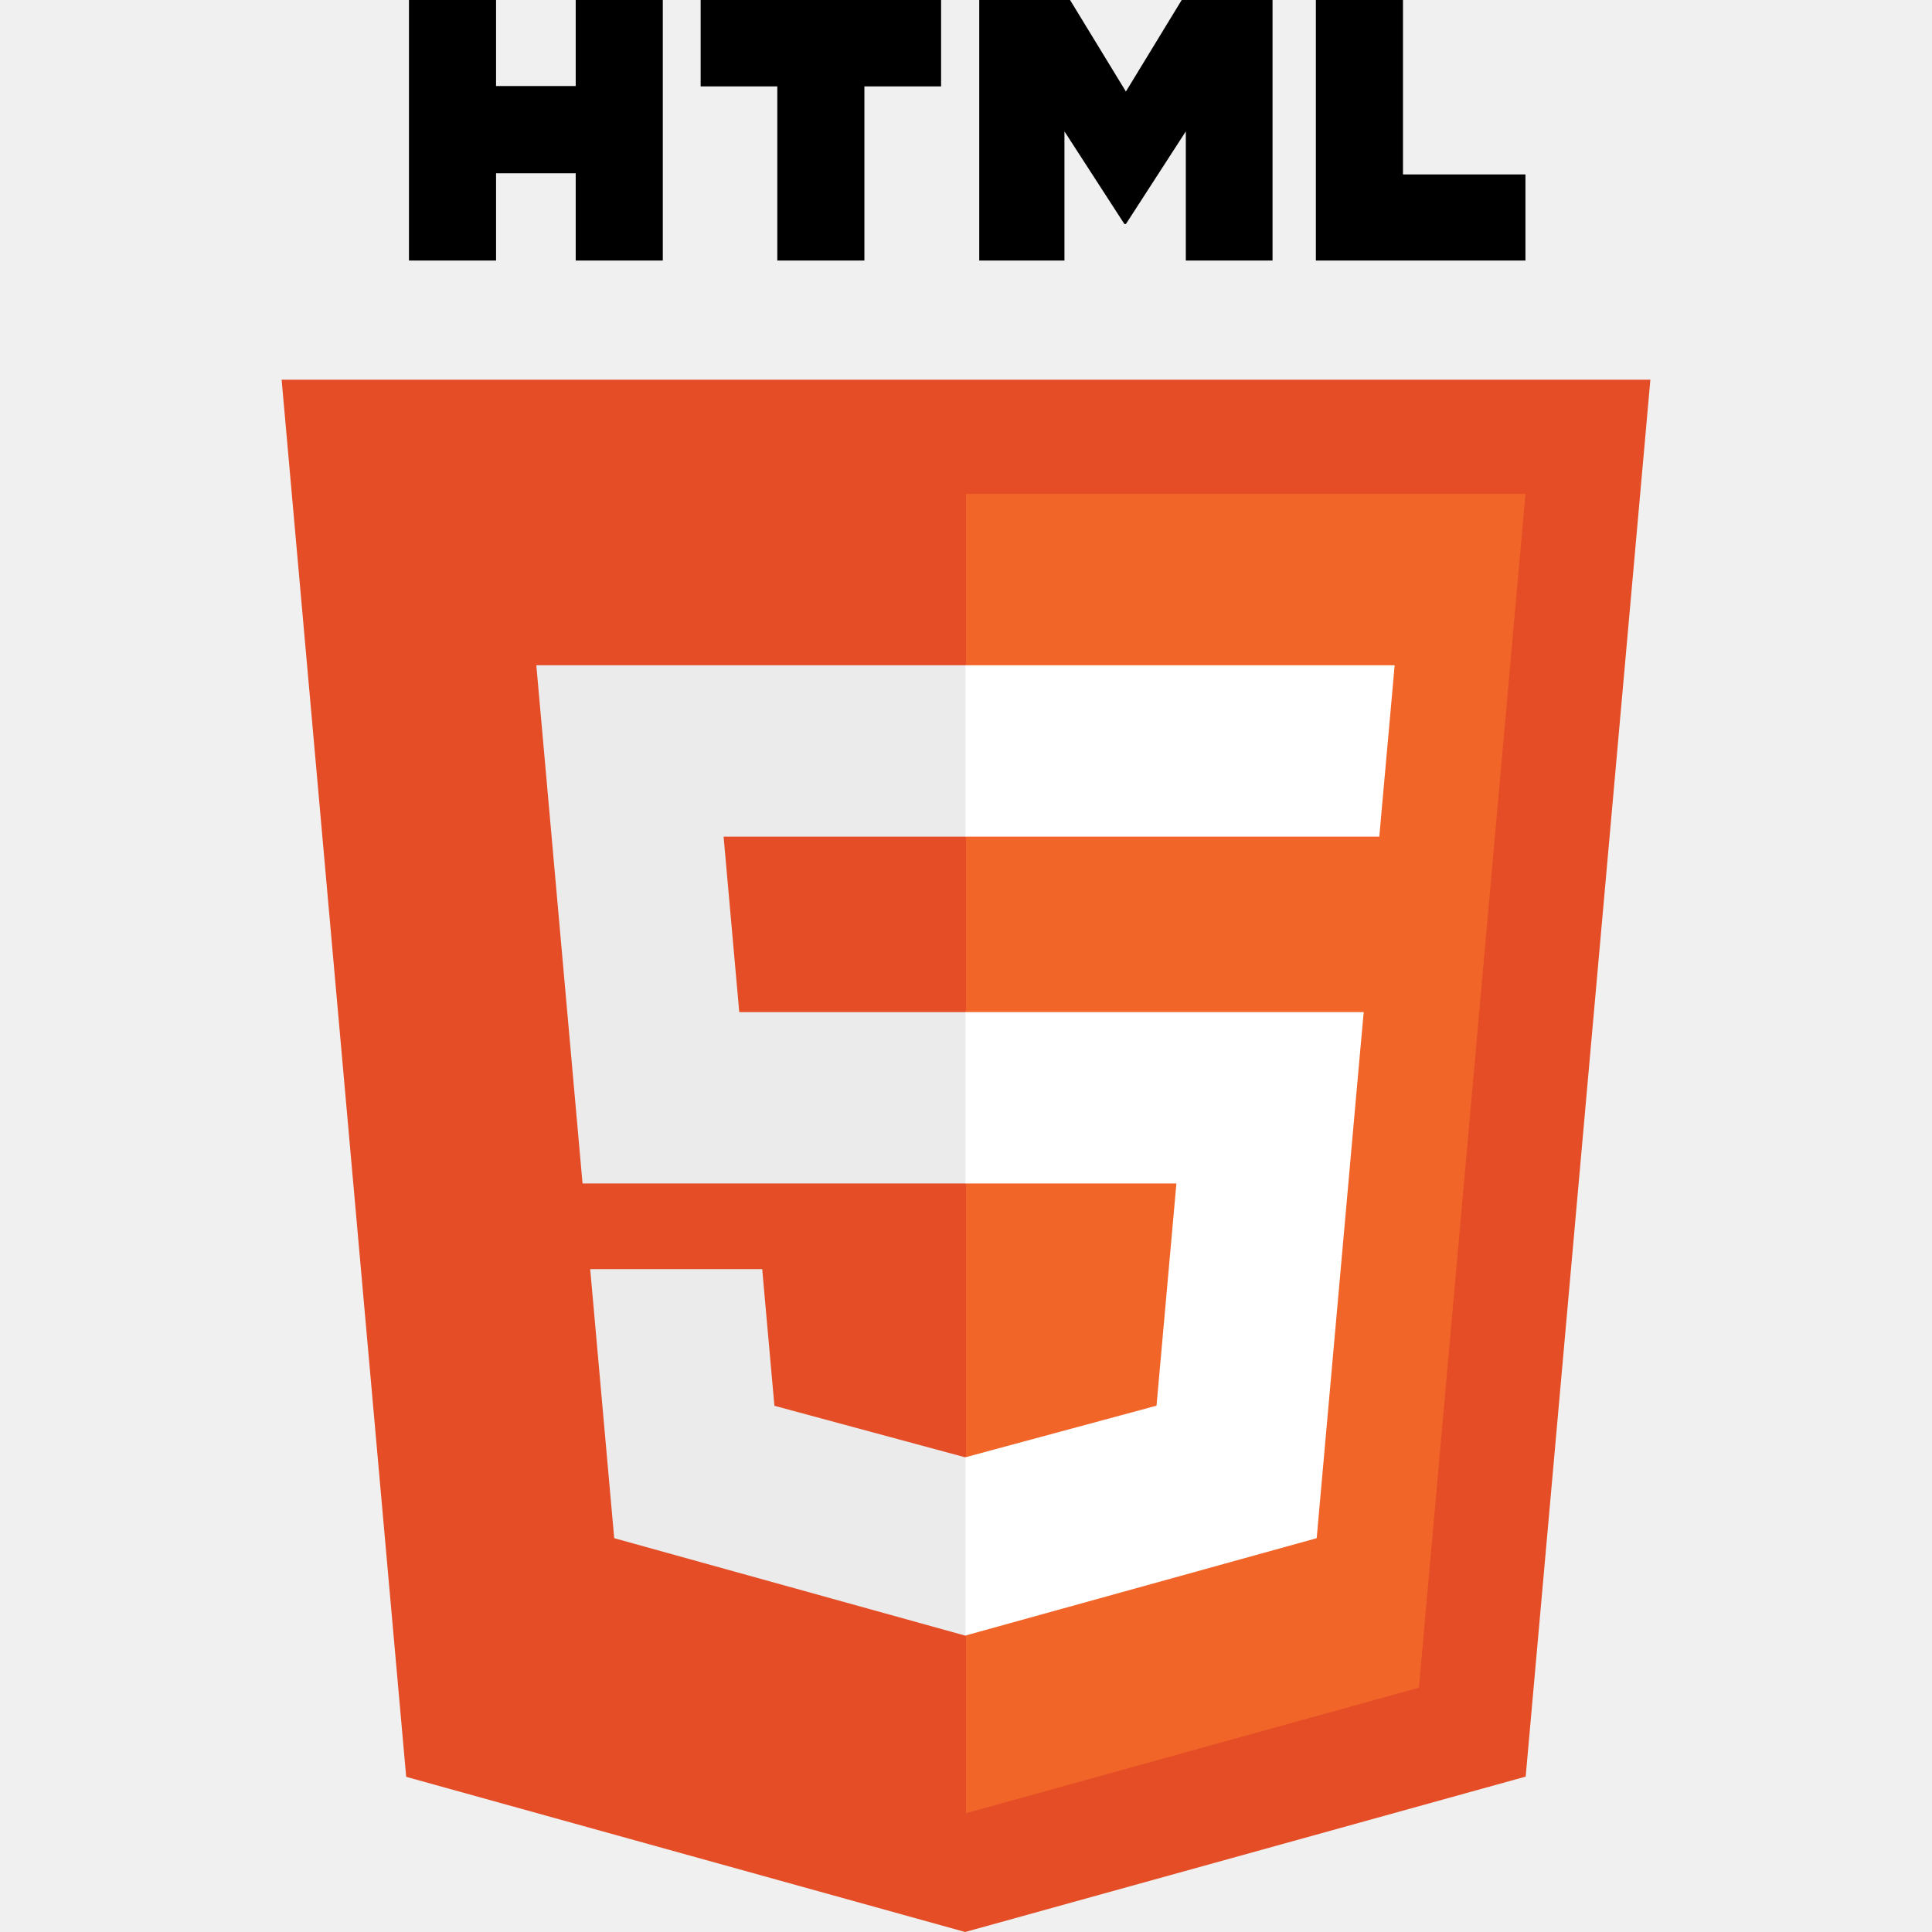
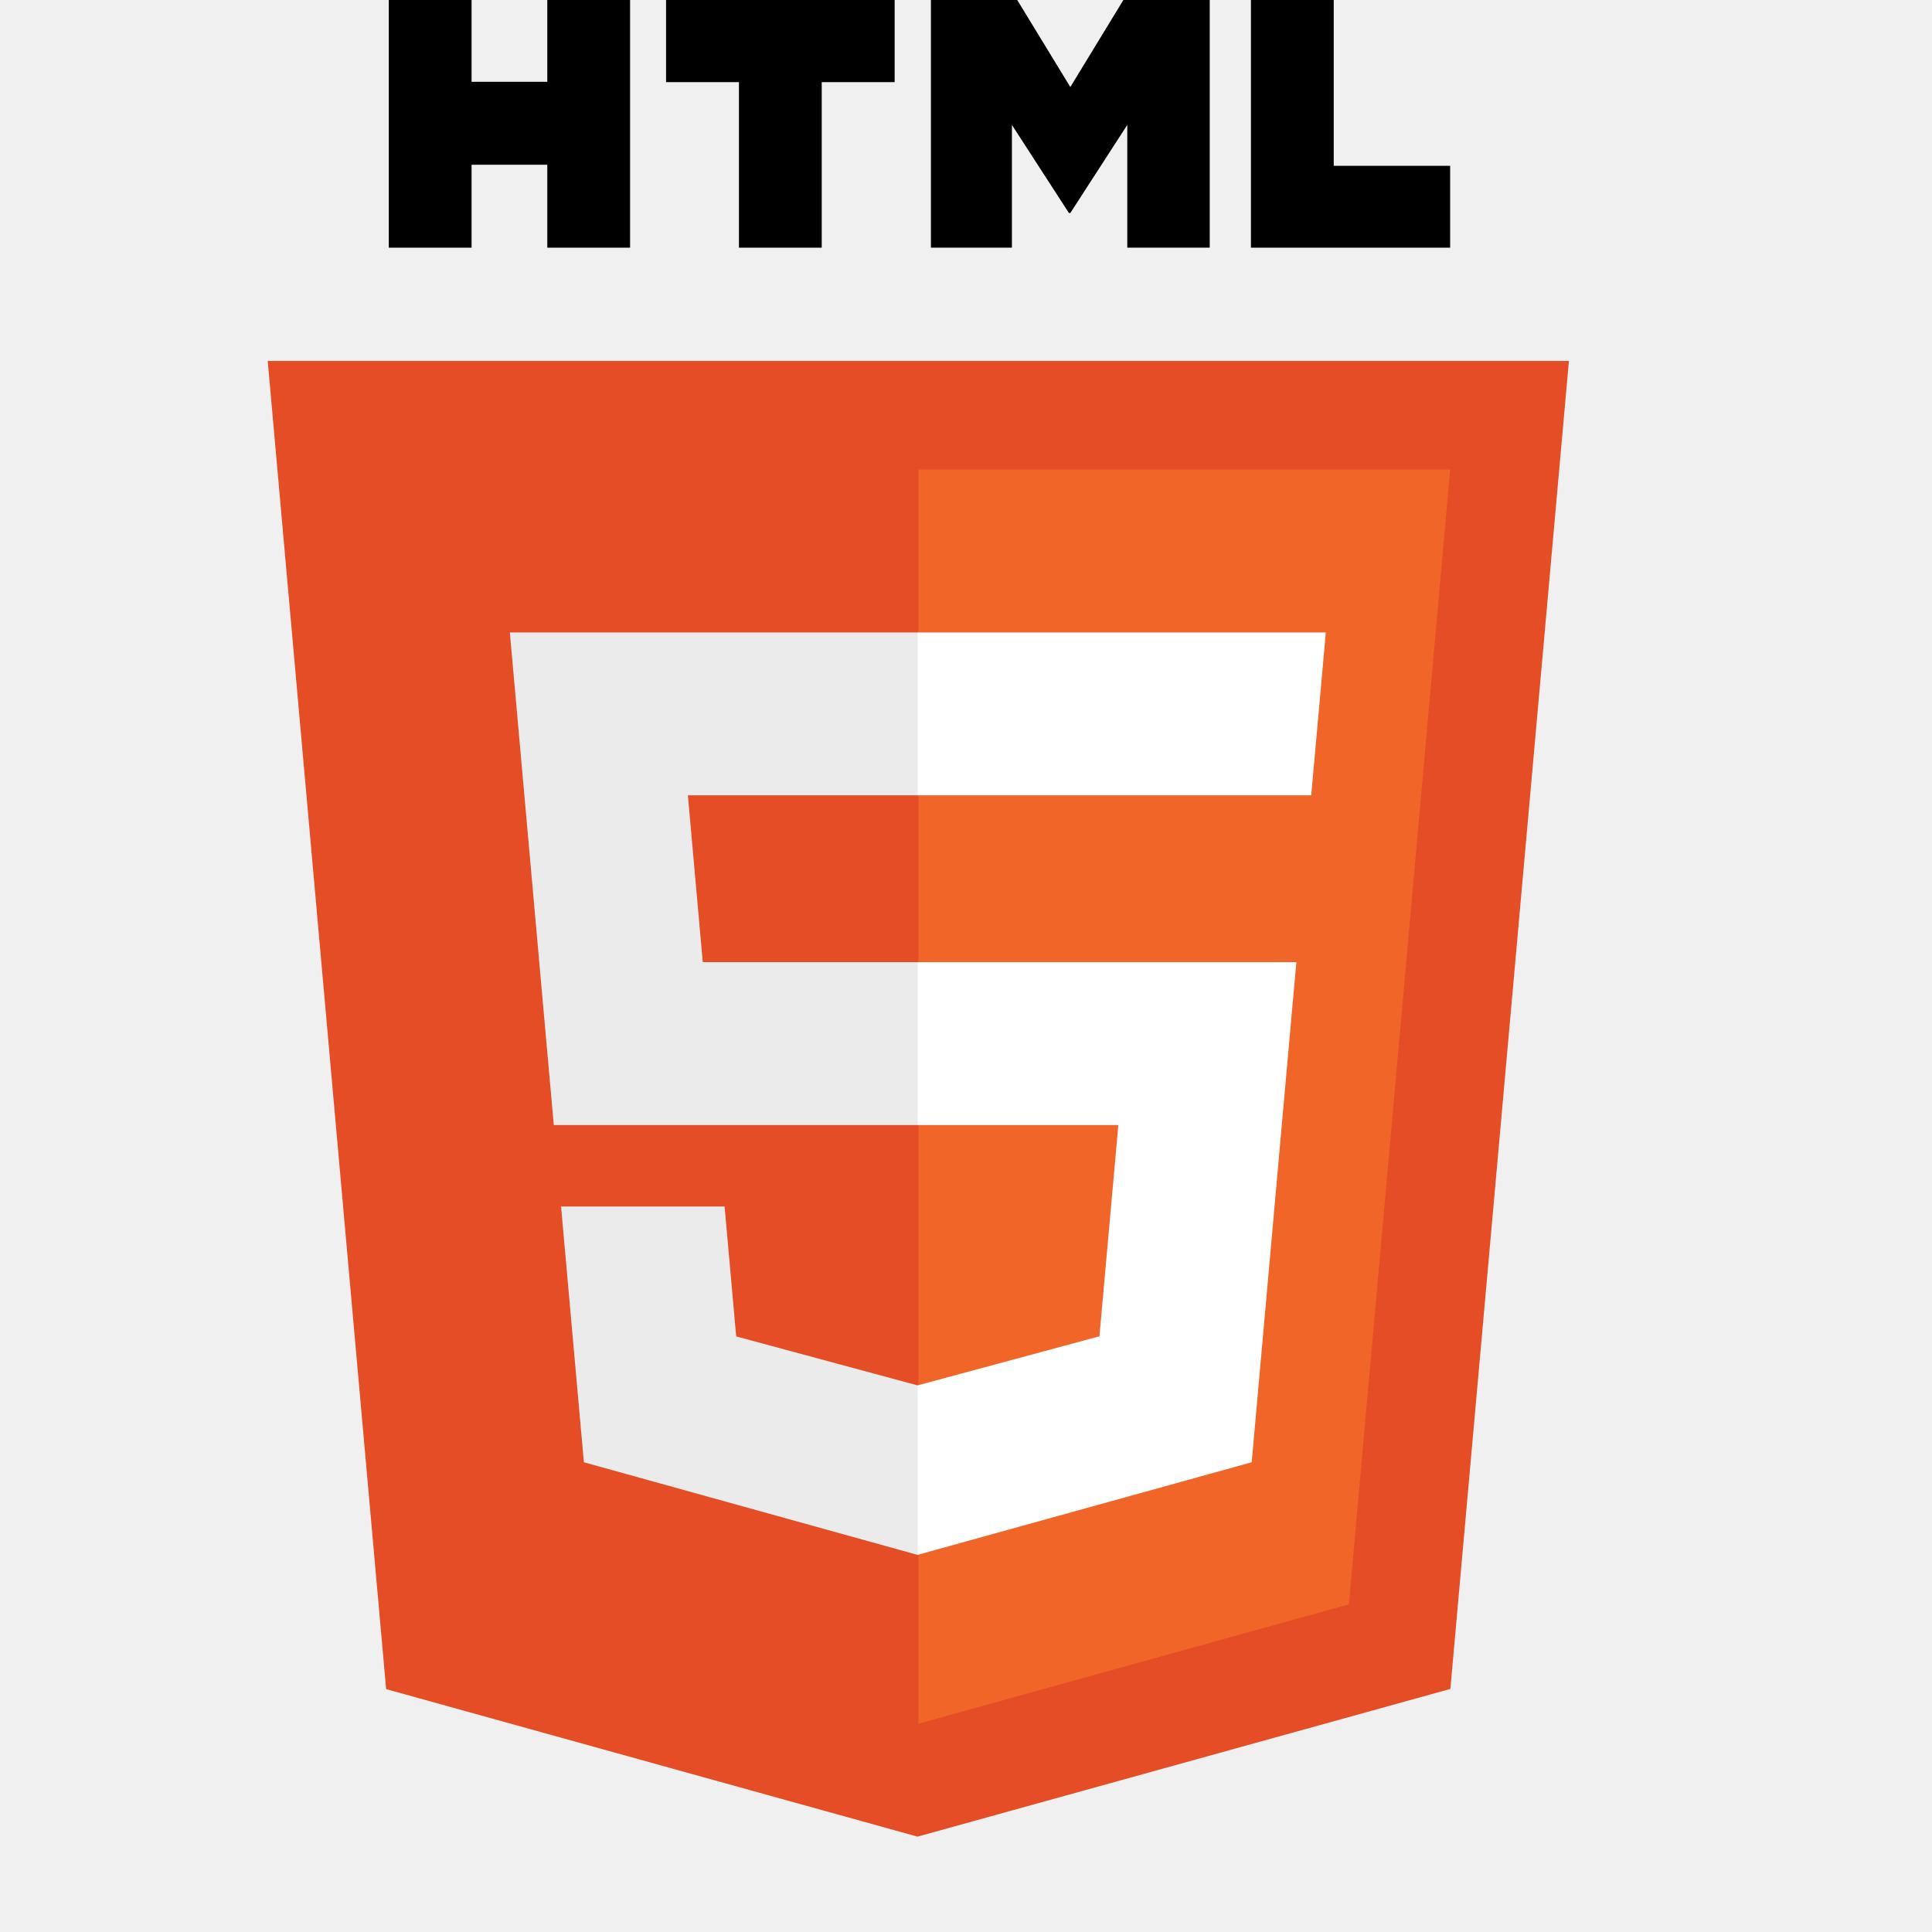
- <svg xmlns="http://www.w3.org/2000/svg" viewBox="0 0 512 512">
+ <svg xmlns="http://www.w3.org/2000/svg" width="2500" height="2500" viewBox="0 0 538.584 538.583">
  <polygon fill="#E44D26" points="107.644,470.877 74.633,100.62 437.367,100.62 404.321,470.819 255.778,512    " />
  <polygon fill="#F16529" points="256,480.523 376.03,447.246 404.27,130.894 256,130.894    " />
  <polygon fill="#EBEBEB" points="256,268.217 195.91,268.217 191.76,221.716 256,221.716 256,176.305 255.843,176.305 142.132,176.305 143.219,188.488 154.38,313.627 256,313.627" />
  <polygon fill="#EBEBEB" points="256,386.153 255.801,386.206 205.227,372.55 201.994,336.333 177.419,336.333 156.409,336.333 162.771,407.634 255.791,433.457 256,433.399" />
  <path d="M108.382,0h23.077v22.8h21.11V0h23.078v69.044H152.57v-23.12h-21.11v23.12h-23.077V0z" />
  <path d="M205.994,22.896h-20.316V0h63.72v22.896h-20.325v46.148h-23.078V22.896z" />
  <path d="M259.511,0h24.063l14.802,24.26L313.163,0h24.072v69.044h-22.982V34.822l-15.877,24.549h-0.397l-15.888-24.549v34.222h-22.58V0z" />
  <path d="M348.72,0h23.084v46.222h32.453v22.822H348.72V0z" />
  <polygon fill="#FFFFFF" points="255.843,268.217 255.843,313.627 311.761,313.627 306.49,372.521 255.843,386.191 255.843,433.435 348.937,407.634 349.62,399.962 360.291,280.411 361.399,268.217 349.162,268.217" />
  <polygon fill="#FFFFFF" points="255.843,176.305 255.843,204.509 255.843,221.605 255.843,221.716 365.385,221.716 365.385,221.716 365.531,221.716 366.442,211.509 368.511,188.488 369.597,176.305" />
</svg>
